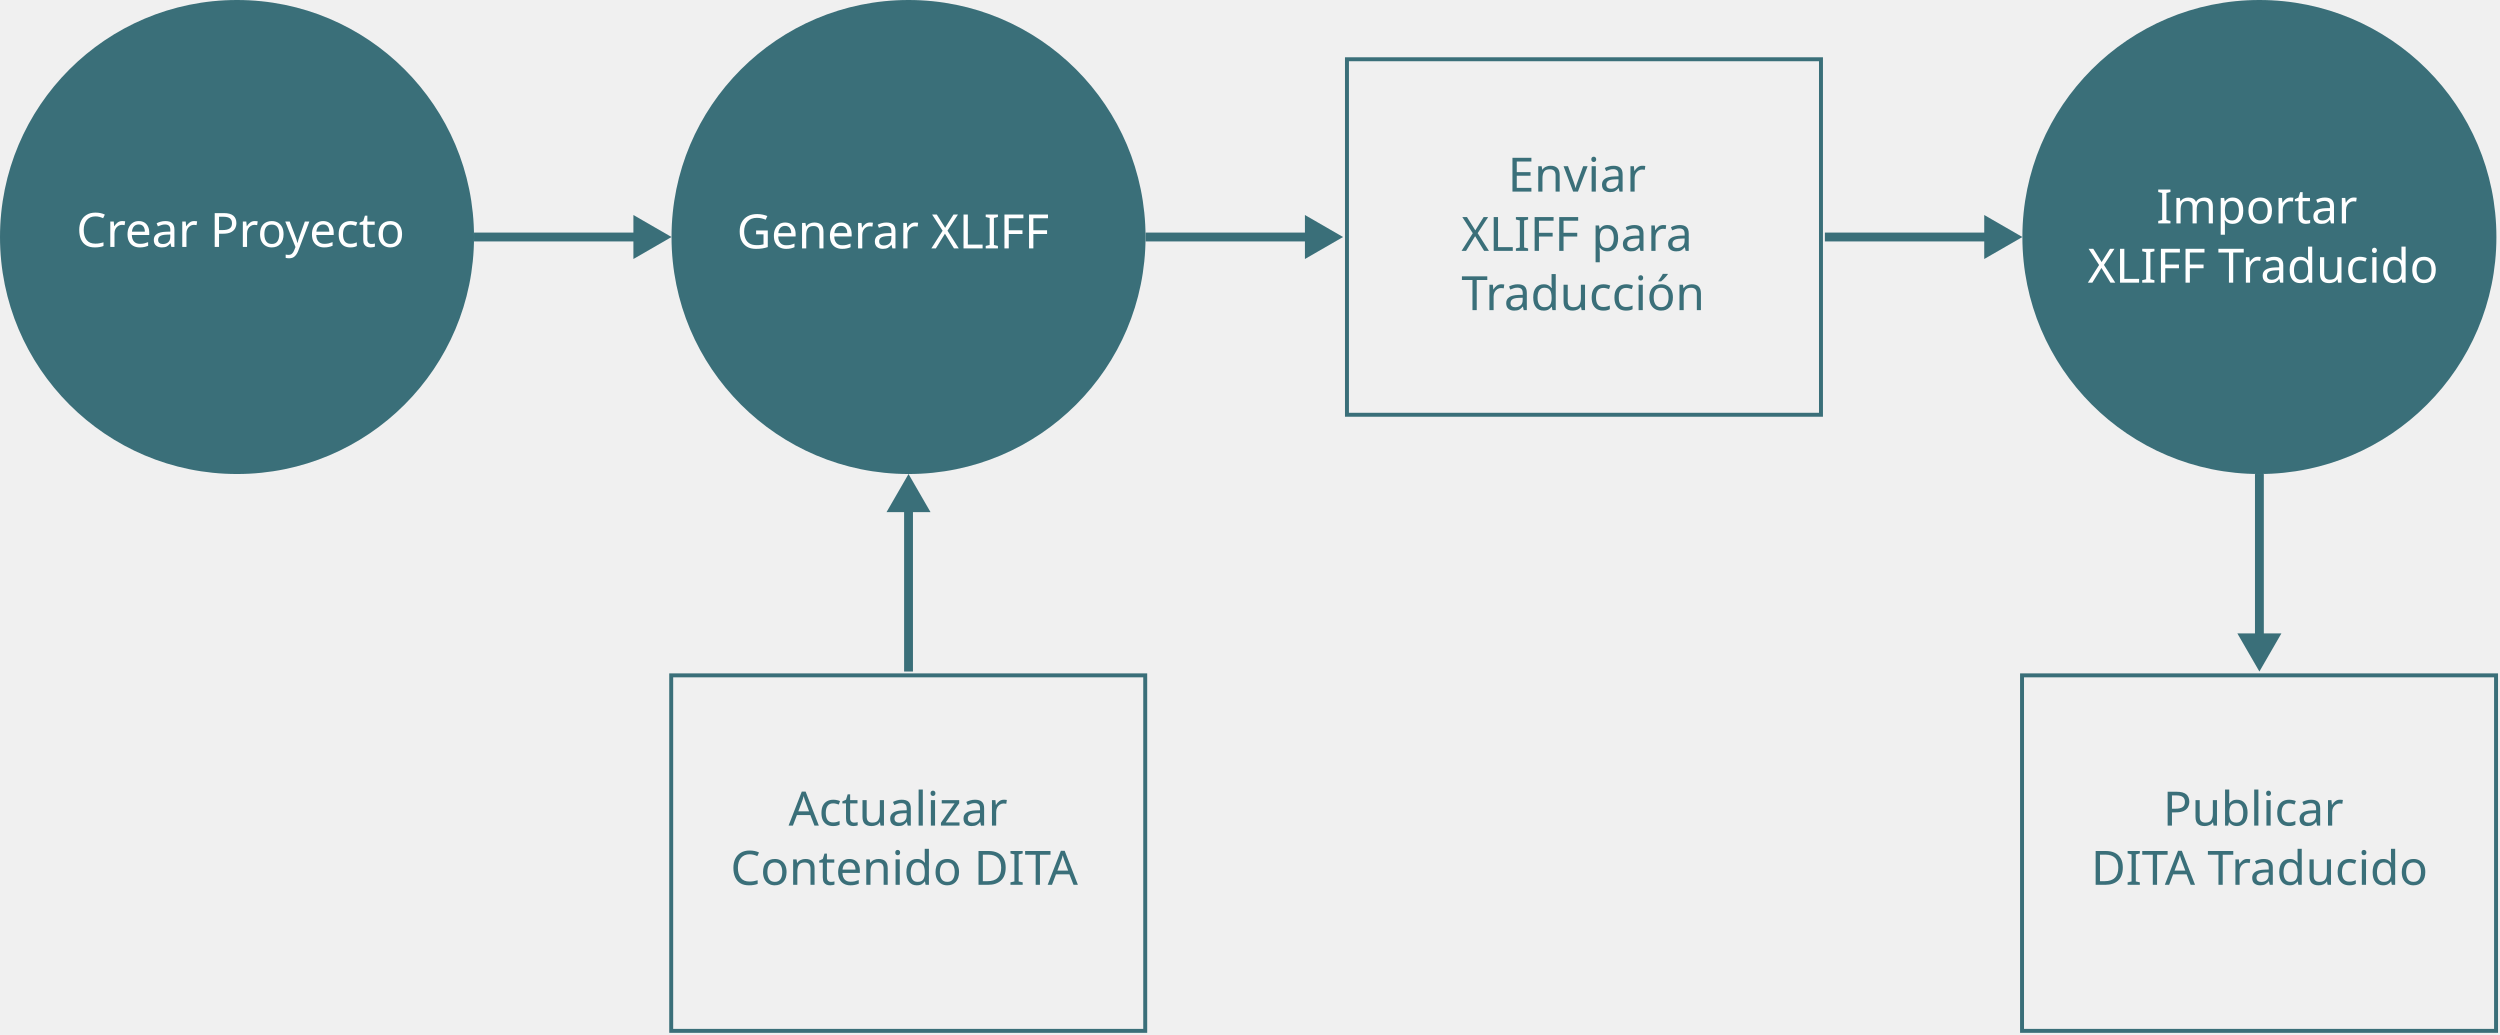
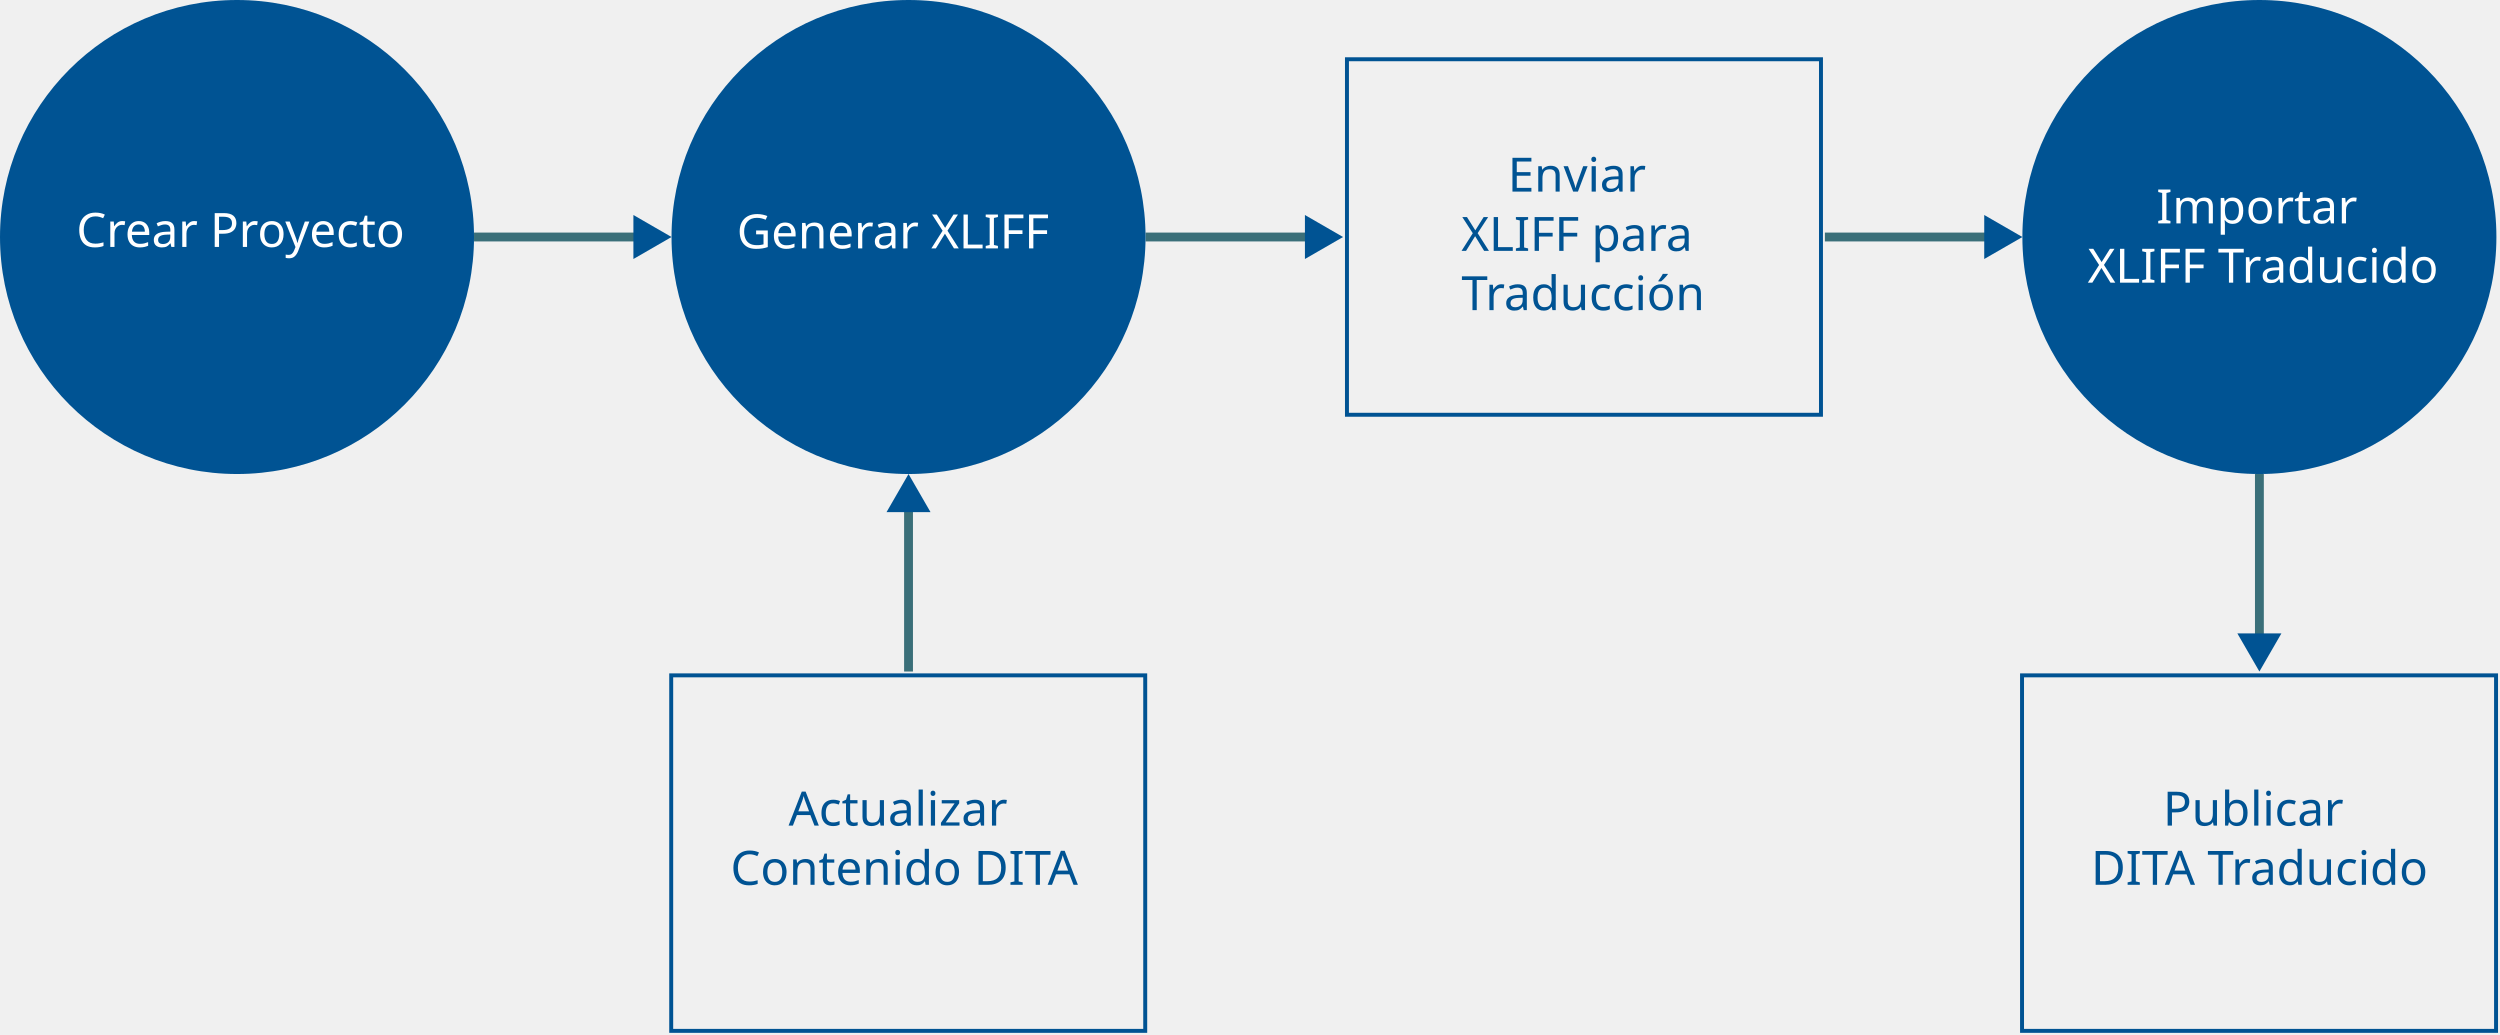
- <svg xmlns="http://www.w3.org/2000/svg" height="261.97" version="1.1" width="632.89" viewBox="0 0 632.89 261.97">
-   <line x2="230" x1="230" y2="128.02" style="stroke-width:2.24px;stroke:#3a6f79;" y1="170" />
-   <polygon points="224.43,129.65 235.57,129.65 230,120 " style="fill:#3a6f79;" />
-   <line x2="571.98" x1="571.98" y2="161.98" style="stroke-width:2.24px;stroke:#3a6f79;" y1="120" />
-   <polygon points="577.55,160.35 566.4,160.35 571.98,170 " style="fill:#3a6f79;" />
-   <line x2="161.98" x1="120" y2="60" style="stroke-width:2.24px;stroke:#3a6f79;" y1="60" />
-   <polygon points="160.35,54.43 160.35,65.57 170,60 " style="fill:#3a6f79;" />
-   <line x2="331.98" x1="290" y2="60" style="stroke-width:2.24px;stroke:#3a6f79;" y1="60" />
-   <polygon points="330.35,54.43 330.35,65.57 340,60 " style="fill:#3a6f79;" />
-   <line x2="503.95" x1="461.98" y2="60" style="stroke-width:2.24px;stroke:#3a6f79;" y1="60" />
-   <polygon points="502.32,54.43 502.32,65.57 511.98,60 " style="fill:#3a6f79;" />
-   <circle cx="60" style="fill:#3a6f79;" r="60" cy="60" />
-   <circle cx="230" style="fill:#3a6f79;" r="60" cy="60" />
-   <circle cx="571.98" style="fill:#3a6f79;" r="60" cy="60" />
-   <rect height="90" x="340.99" style="fill:none;stroke:#3a6f79;stroke-miterlimit:10;" width="120" y="15" />
-   <rect height="90" x="169.92" style="fill:none;stroke:#3a6f79;stroke-miterlimit:10;" width="120" y="170.97" />
-   <rect height="90" x="511.89" style="fill:none;stroke:#3a6f79;stroke-miterlimit:10;" width="120" y="170.97" />
-   <text x="103.346" style="font-style:normal;font-weight:normal;font-size:12px;font-family:sans-serif;text-align:center;text-anchor:middle;fill:#ffffff" y="62.51">
-     <tspan x="60.88" style="font-style:normal;font-weight:normal;font-size:12px;font-family:sans-serif;text-align:center;text-anchor:middle" y="62.51">Crear Proyecto</tspan>
+ <svg xmlns="http://www.w3.org/2000/svg" id="svg19" width="632.89" version="1.1" height="261.97" viewBox="0 0 632.89 261.97">
+   <defs id="defs19" />
+   <line x2="230" x1="230" y2="128.02" style="stroke-width:2.24px;stroke:#3a6f79;fill:#005393;fill-opacity:1" y1="170" id="line1" />
+   <polygon points="224.43,129.65 235.57,129.65 230,120 " style="fill:#005393;fill-opacity:1" id="polygon1" />
+   <line x2="571.98" x1="571.98" y2="161.98" style="stroke-width:2.24px;stroke:#3a6f79;fill:#005393;fill-opacity:1" y1="120" id="line2" />
+   <polygon points="577.55,160.35 566.4,160.35 571.98,170 " style="fill:#005393;fill-opacity:1" id="polygon2" />
+   <line x2="161.98" x1="120" y2="60" style="stroke-width:2.24px;stroke:#3a6f79;fill:#005393;fill-opacity:1" y1="60" id="line3" />
+   <polygon points="160.35,54.43 160.35,65.57 170,60 " style="fill:#005393;fill-opacity:1" id="polygon3" />
+   <line x2="331.98" x1="290" y2="60" style="stroke-width:2.24px;stroke:#3a6f79;fill:#005393;fill-opacity:1" y1="60" id="line4" />
+   <polygon points="330.35,54.43 330.35,65.57 340,60 " style="fill:#005393;fill-opacity:1" id="polygon4" />
+   <line x2="503.95" x1="461.98" y2="60" style="stroke-width:2.24px;stroke:#3a6f79;fill:#005393;fill-opacity:1" y1="60" id="line5" />
+   <polygon points="502.32,54.43 502.32,65.57 511.98,60 " style="fill:#005393;fill-opacity:1" id="polygon5" />
+   <circle cx="60" style="fill:#005393;fill-opacity:1" r="60" cy="60" id="circle5" />
+   <circle cx="230" style="fill:#005393;fill-opacity:1" r="60" cy="60" id="circle6" />
+   <circle cx="571.98" style="fill:#005393;fill-opacity:1" r="60" cy="60" id="circle7" />
+   <rect height="90" x="340.99" style="fill:none;stroke:#005393;stroke-miterlimit:10;stroke-opacity:1" width="120" id="rect7" y="15" />
+   <rect height="90" x="169.92" style="fill:none;stroke:#005393;stroke-miterlimit:10;stroke-opacity:1" width="120" id="rect8" y="170.97" />
+   <rect height="90" x="511.89" style="fill:none;stroke:#005393;stroke-miterlimit:10;stroke-opacity:1" width="120" id="rect9" y="170.97" />
+   <text x="103.346" style="font-style:normal;font-weight:normal;font-size:12px;font-family:sans-serif;text-align:center;text-anchor:middle;fill:#ffffff" id="text9" y="62.51">
+     <tspan x="60.88" style="font-style:normal;font-weight:normal;font-size:12px;font-family:sans-serif;text-align:center;text-anchor:middle" id="tspan9" y="62.51">Crear Proyecto</tspan>
  </text>
-   <text x="272.213" style="font-style:normal;font-weight:normal;font-size:12px;font-family:sans-serif;text-align:center;text-anchor:middle;fill:#ffffff" y="62.88">
-     <tspan x="226.05" style="font-style:normal;font-weight:normal;font-size:12px;font-family:sans-serif;text-align:center;text-anchor:middle" y="62.88">Generar XLIFF</tspan>
+   <text x="272.213" style="font-style:normal;font-weight:normal;font-size:12px;font-family:sans-serif;text-align:center;text-anchor:middle;fill:#ffffff" id="text10" y="62.88">
+     <tspan x="226.05" style="font-style:normal;font-weight:normal;font-size:12px;font-family:sans-serif;text-align:center;text-anchor:middle" id="tspan10" y="62.88">Generar XLIFF</tspan>
  </text>
-   <text x="400.774" style="font-style:normal;font-weight:normal;font-size:12px;font-family:sans-serif;text-align:center;text-anchor:middle;fill:#3a6f79" y="48.51">
-     <tspan x="400.774" y="48.51">Enviar </tspan>
-     <tspan x="400.774" y="63.51">XLIFF para</tspan>
-     <tspan x="400.774" y="78.51"> Traducción</tspan>
+   <text x="400.774" style="font-style:normal;font-weight:normal;font-size:12px;font-family:sans-serif;text-align:center;text-anchor:middle;fill:#005393;fill-opacity:1" id="text13" y="48.51">
+     <tspan x="400.774" style="fill:#005393;fill-opacity:1" id="tspan11" y="48.51">Enviar </tspan>
+     <tspan x="400.774" style="fill:#005393;fill-opacity:1" id="tspan12" y="63.51">XLIFF para</tspan>
+     <tspan x="400.774" style="fill:#005393;fill-opacity:1" id="tspan13" y="78.51"> Traducción</tspan>
  </text>
-   <text x="572.895" style="font-style:normal;font-weight:normal;font-size:12px;font-family:sans-serif;text-align:center;text-anchor:middle;fill:#ffffff" y="56.55">
-     <tspan x="572.895" y="56.55">Importar</tspan>
-     <tspan x="572.895" y="71.55">XLIFF Traducido</tspan>
+   <text x="572.895" style="font-style:normal;font-weight:normal;font-size:12px;font-family:sans-serif;text-align:center;text-anchor:middle;fill:#ffffff" id="text15" y="56.55">
+     <tspan x="572.895" id="tspan14" y="56.55">Importar</tspan>
+     <tspan x="572.895" id="tspan15" y="71.55">XLIFF Traducido</tspan>
  </text>
-   <text x="228.908" style="font-style:normal;font-weight:normal;font-size:12px;font-family:sans-serif;text-align:center;text-anchor:middle;fill:#3a6f79" y="209.117">
-     <tspan x="228.908" y="209">Actualizar</tspan>
-     <tspan x="228.908" y="224">Contenido DITA</tspan>
+   <text x="228.908" style="font-style:normal;font-weight:normal;font-size:12px;font-family:sans-serif;text-align:center;text-anchor:middle;fill:#005393;fill-opacity:1" id="text17" y="209.117">
+     <tspan x="228.908" style="fill:#005393;fill-opacity:1" id="tspan16" y="209">Actualizar</tspan>
+     <tspan x="228.908" style="fill:#005393;fill-opacity:1" id="tspan17" y="224">Contenido DITA</tspan>
  </text>
-   <text x="572" style="font-style:normal;font-weight:normal;font-size:12px;font-family:sans-serif;text-align:center;text-anchor:middle;fill:#3a6f79;" y="209">
-     <tspan x="572" y="209">Publicar</tspan>
-     <tspan x="572" y="224">DITA Traducido</tspan>
+   <text x="572" style="font-style:normal;font-weight:normal;font-size:12px;font-family:sans-serif;text-align:center;text-anchor:middle;fill:#005393;fill-opacity:1" id="text19" y="209">
+     <tspan x="572" style="fill:#005393;fill-opacity:1" id="tspan18" y="209">Publicar</tspan>
+     <tspan x="572" style="fill:#005393;fill-opacity:1" id="tspan19" y="224">DITA Traducido</tspan>
  </text>
</svg>
